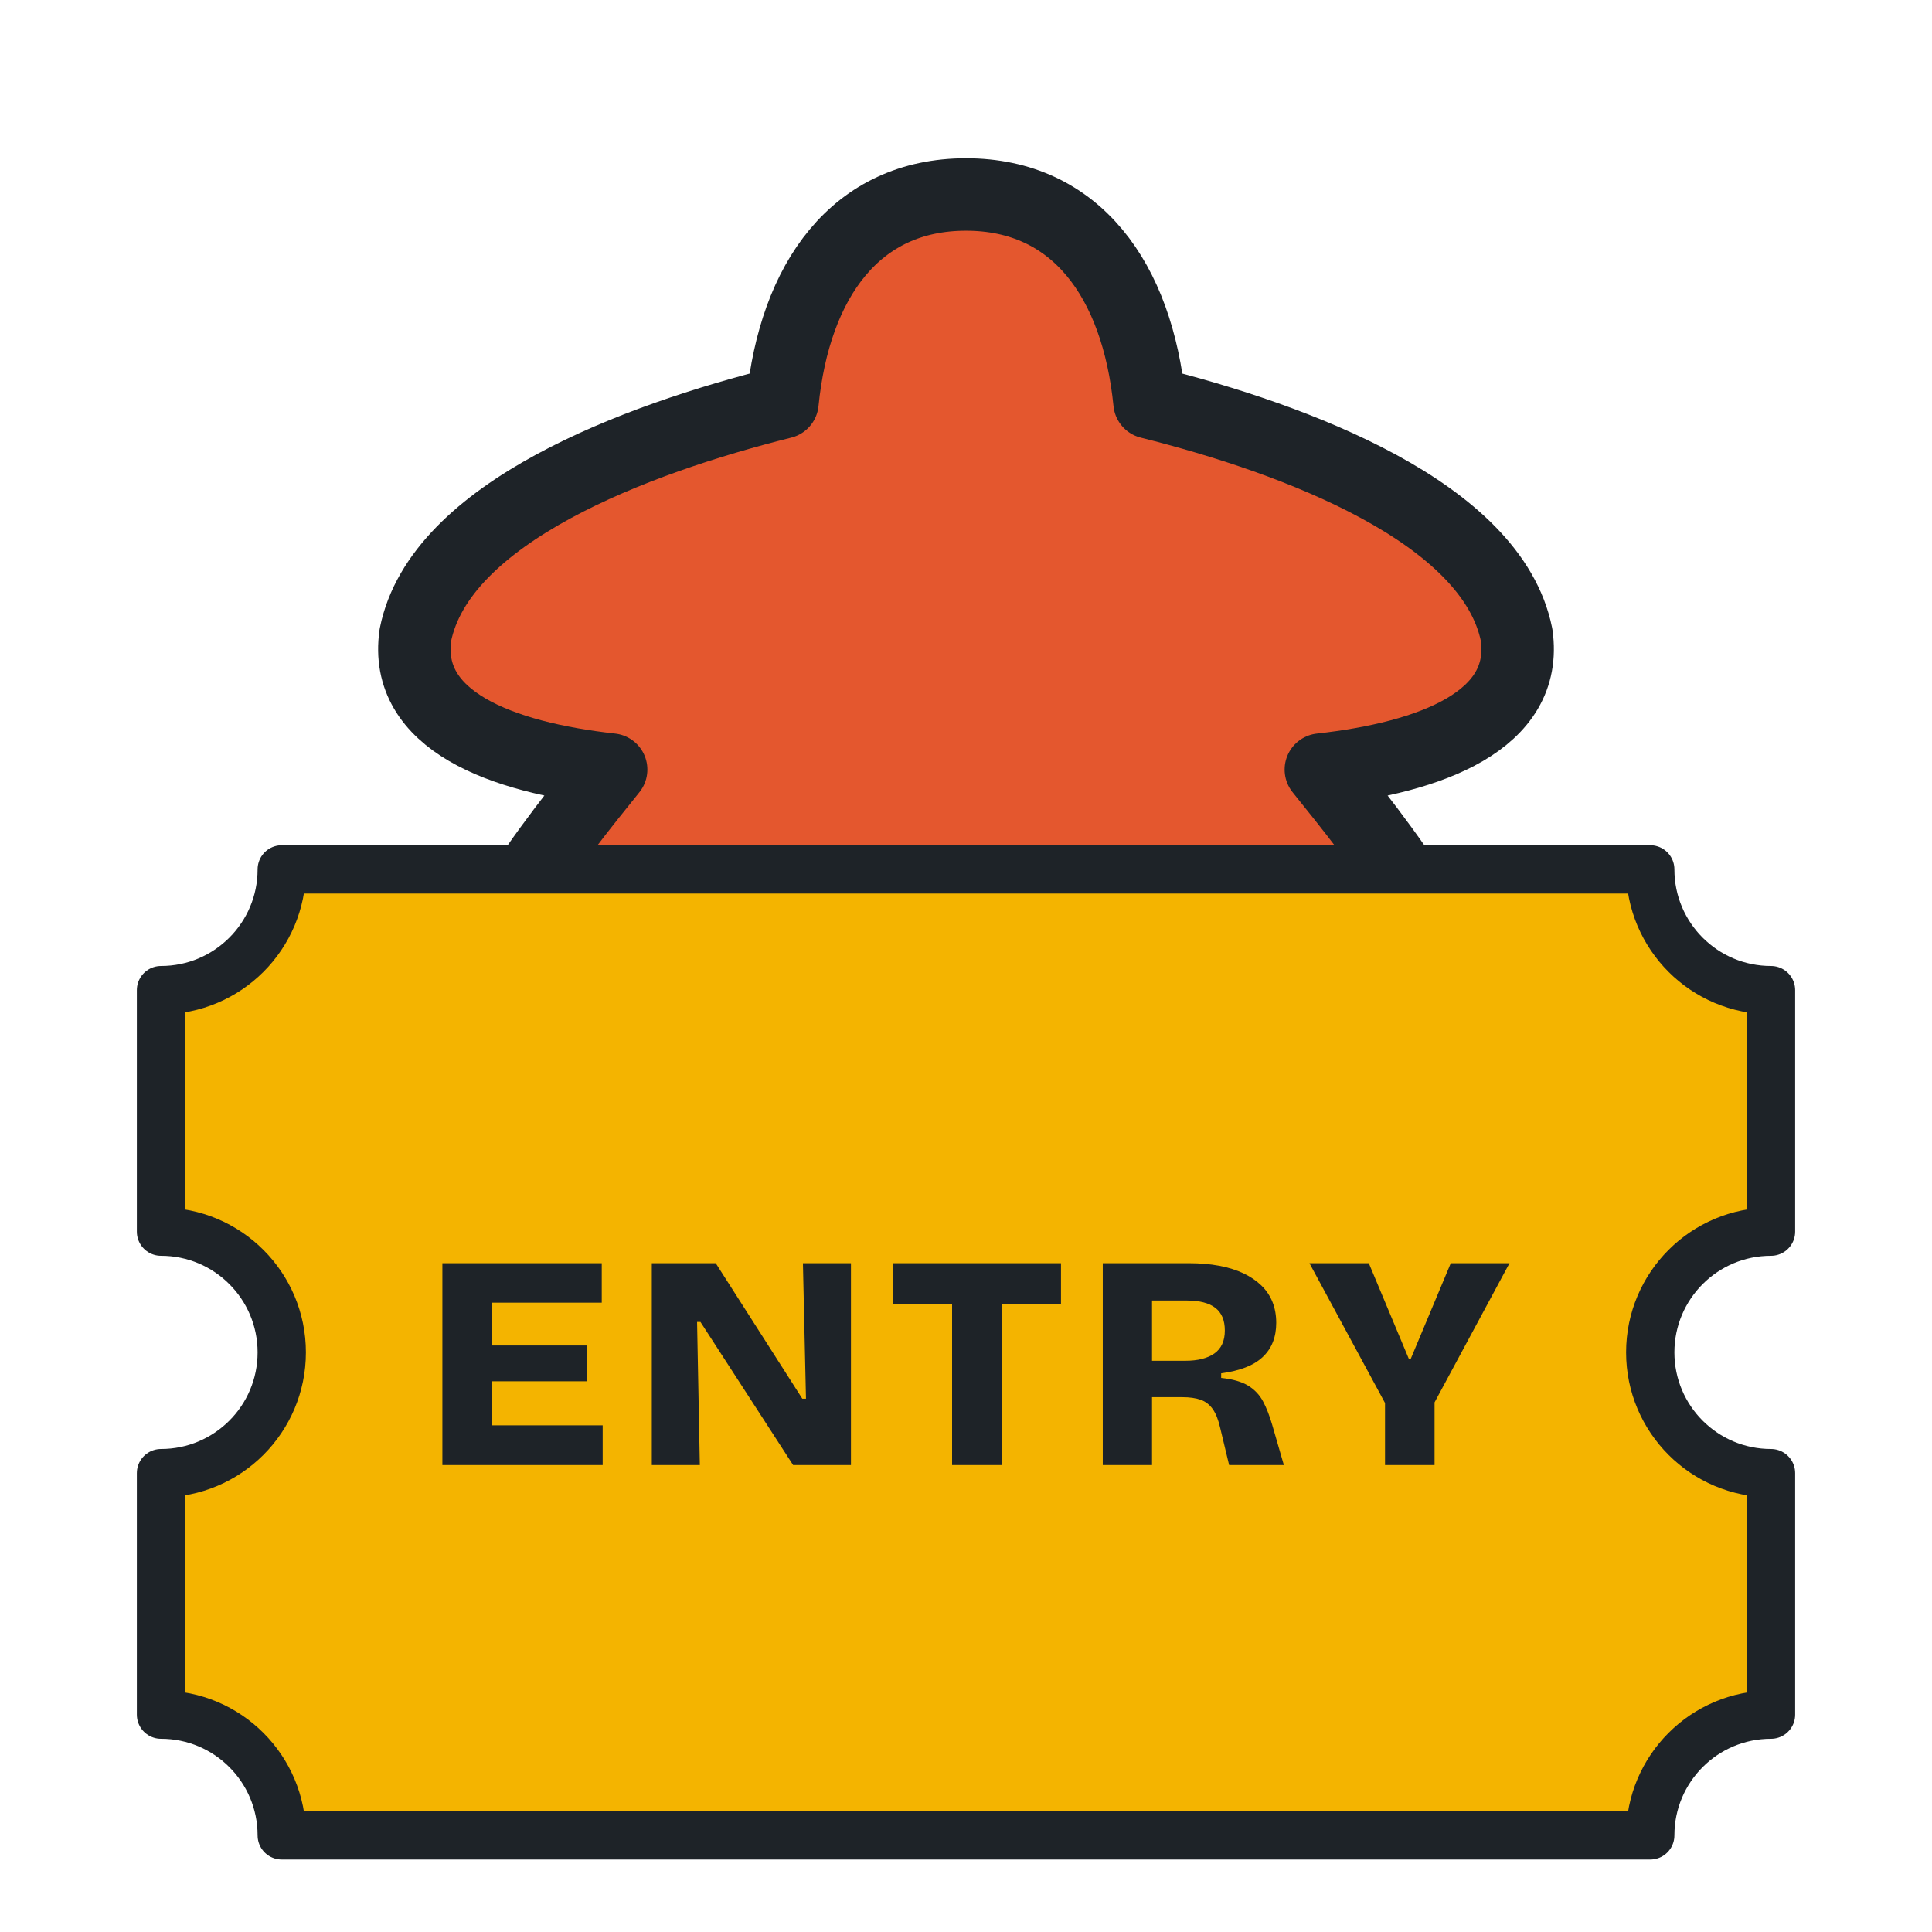
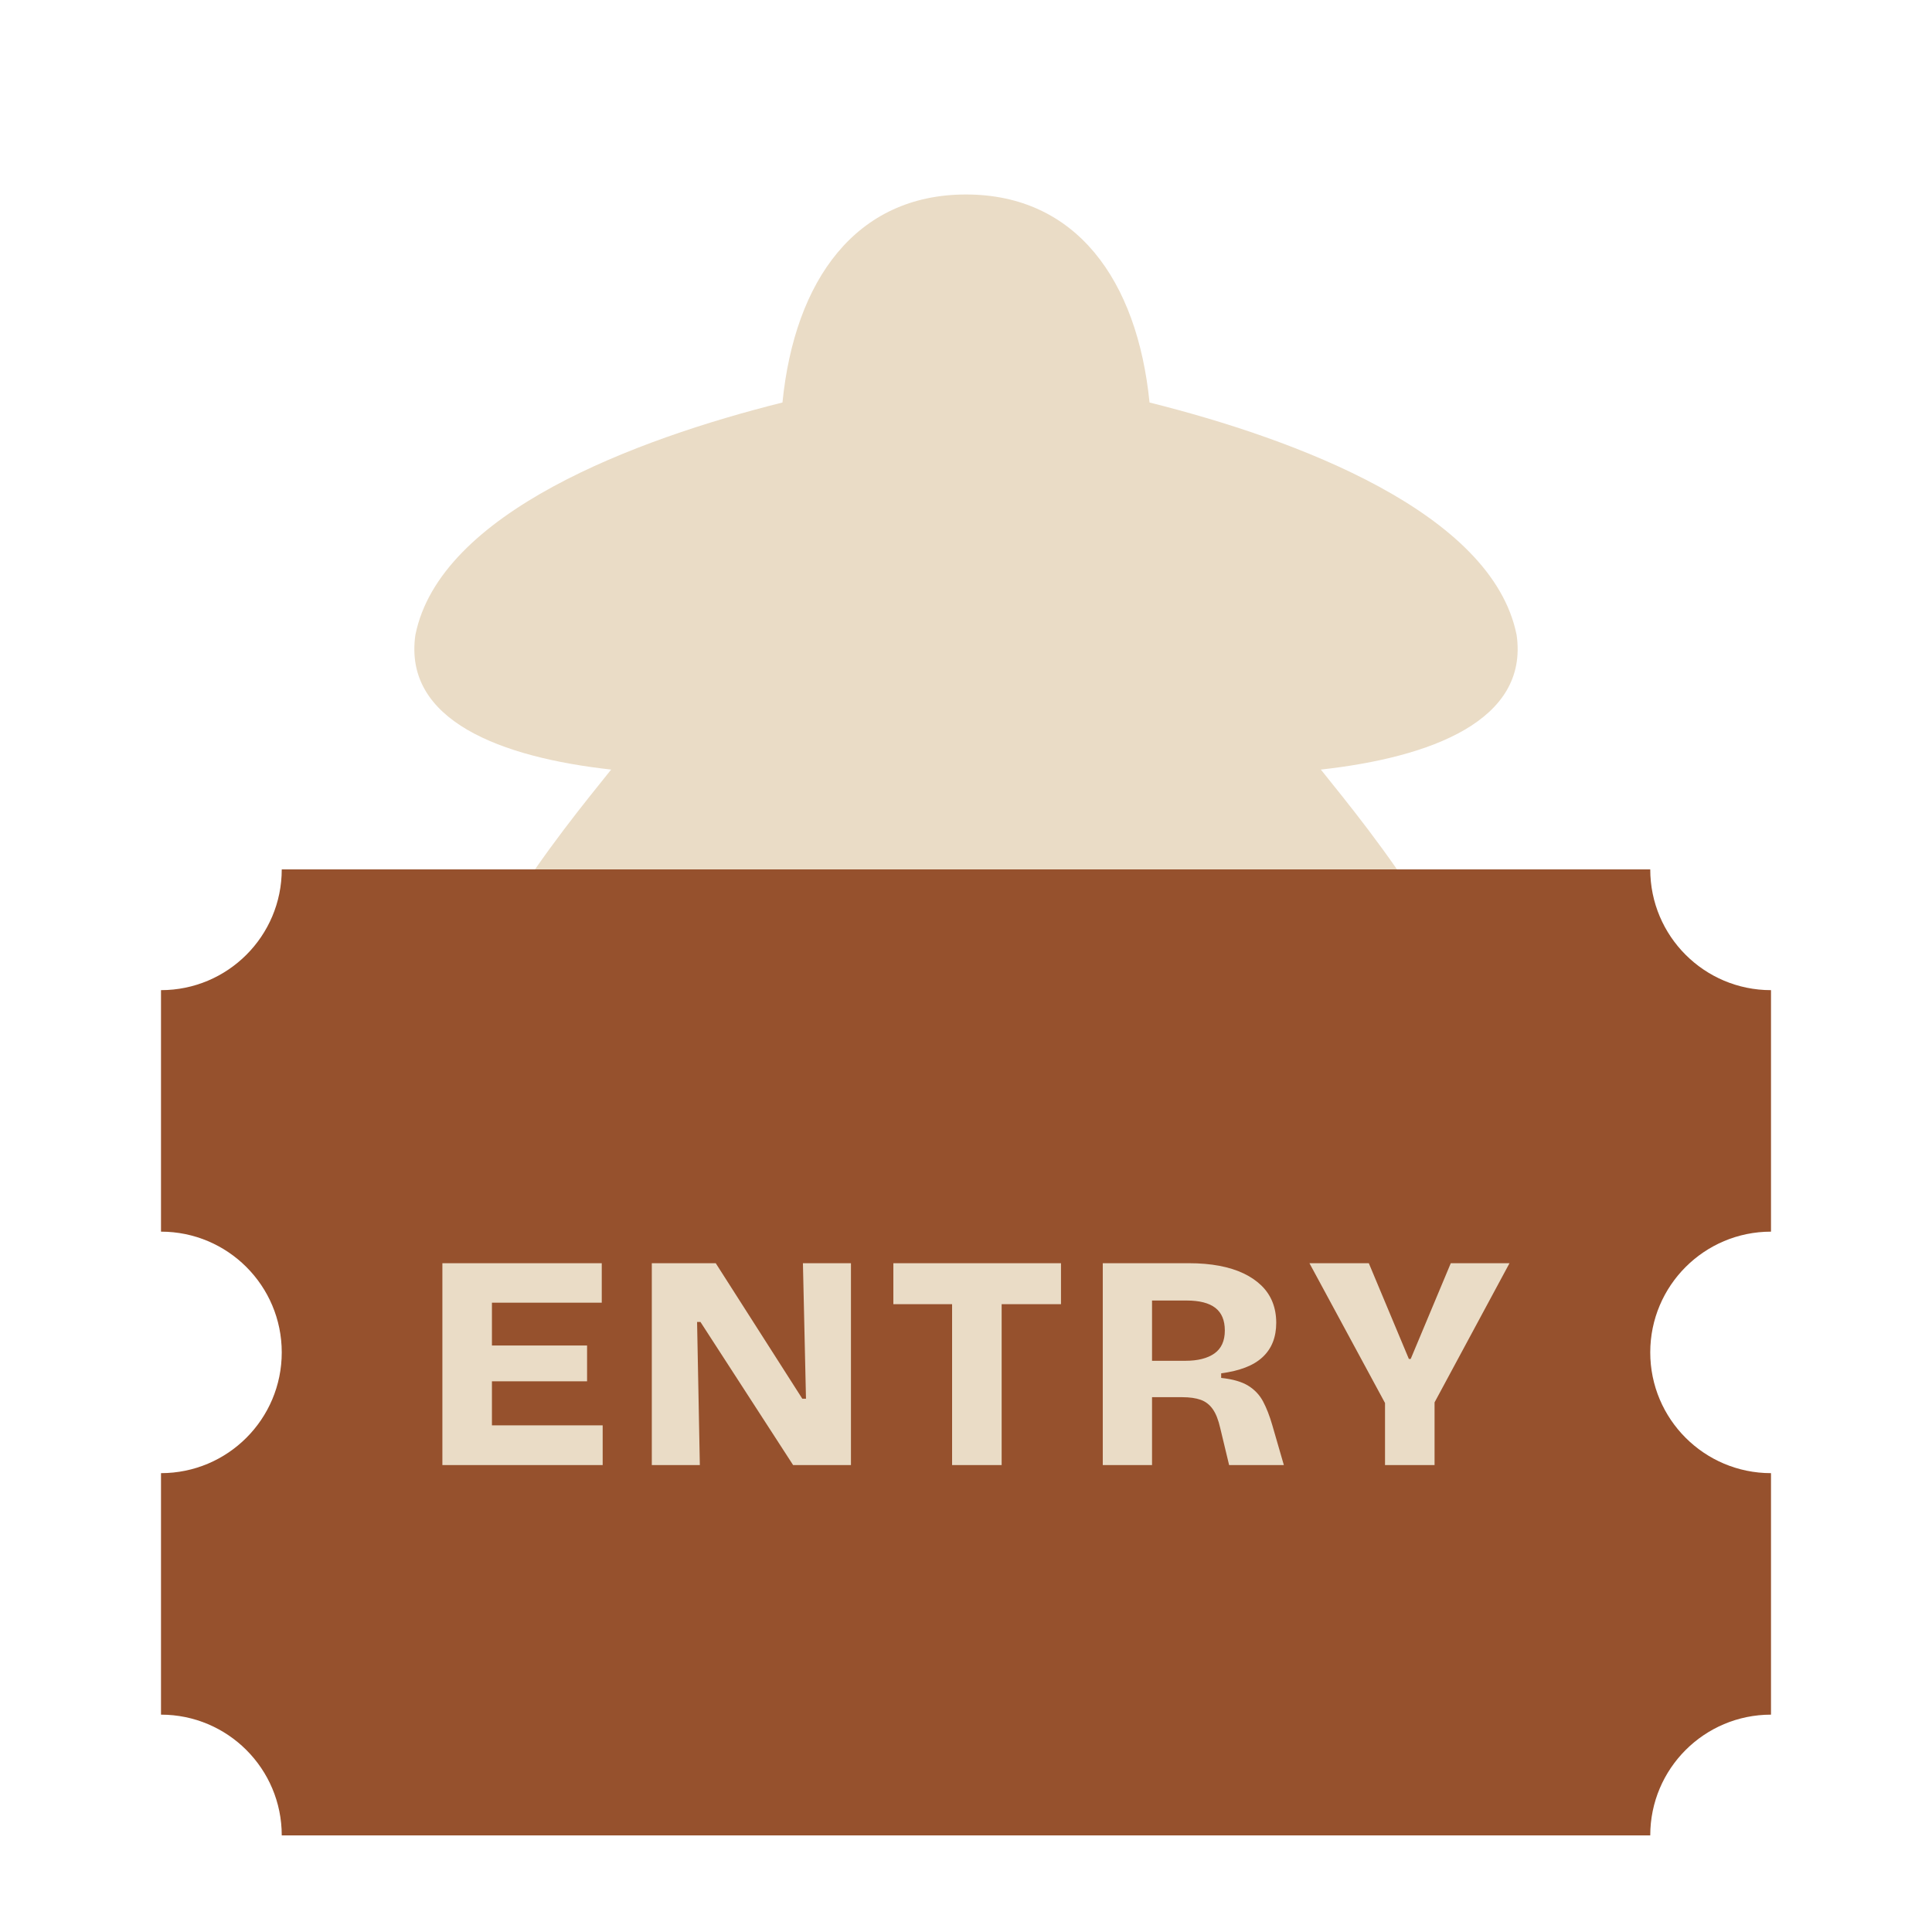
<svg xmlns="http://www.w3.org/2000/svg" viewBox="0 0 120 120" width="120" height="120">
-   <path transform="translate(22 6) scale(0.76)" d="M50 8C59 8 64 15 65 25C77 28 93 34 95 44C96 51 88 54 79 55C83 60 93 72 93 82C93 88 90 92 85 92L65 92C61 92 60 91 57 85L50 70L43 85C40 91 39 92 35 92L15 92C10 92 7 88 7 82C7 72 17 60 21 55C12 54 4 51 5 44C7 34 23 28 35 25C36 15 41 8 50 8Z" fill="#E4572E" stroke="#1E2328" stroke-width="5.92" stroke-linejoin="round" />
-   <path transform="translate(10 54) scale(2.5)" d="M3 0h34a3 3 0 0 0 3 3v6a3 3 0 0 0 0 6v6a3 3 0 0 0-3 3H3a3 3 0 0 0-3-3v-6a3 3 0 0 0 0-6V3a3 3 0 0 0 3-3z" fill="#F4B400" stroke="#1E2328" stroke-width="1.2" stroke-linejoin="round" />
-   <path d="M27.477 91.0V78.46H37.376V80.911H30.555V83.571H36.464V85.794H30.555V88.53H37.433V91.0ZM40.485 91.0V78.46H44.456L49.833 86.877H50.061L49.871 78.46H52.854V91.0H49.263L43.506 82.108H43.297L43.468 91.0ZM59.136 91.0V81.006H55.488V78.46H65.9V81.006H62.214V91.0ZM68.495 91.0V78.46H73.835Q74.879 78.46 75.734 78.621Q76.59 78.783 77.245 79.096Q77.9 79.41 78.356 79.856Q78.812 80.303 79.041 80.882Q79.269 81.462 79.269 82.165Q79.269 82.83 79.059 83.362Q78.85 83.894 78.423 84.293Q77.995 84.692 77.35 84.939Q76.704 85.186 75.849 85.3V85.585Q76.931 85.699 77.53 86.07Q78.129 86.44 78.452 87.048Q78.775 87.656 79.022 88.511L79.743 91.0H76.343L75.791 88.701Q75.62 87.941 75.326 87.523Q75.031 87.105 74.576 86.944Q74.12 86.782 73.436 86.782H71.555V91.0ZM71.555 84.521H73.626Q74.784 84.521 75.43 84.065Q76.076 83.609 76.076 82.64Q76.076 81.69 75.487 81.234Q74.898 80.778 73.701 80.778H71.555ZM86.026 91.0V87.143L81.332 78.46H85.019L87.508 84.407H87.621L90.111 78.46H93.758L89.103 87.105V91.0Z" fill="#1E2328" />
+   <path transform="translate(22 6) scale(0.76)" d="M50 8C59 8 64 15 65 25C77 28 93 34 95 44C96 51 88 54 79 55C83 60 93 72 93 82C93 88 90 92 85 92L65 92C61 92 60 91 57 85L50 70L43 85C40 91 39 92 35 92L15 92C10 92 7 88 7 82C7 72 17 60 21 55C12 54 4 51 5 44C7 34 23 28 35 25C36 15 41 8 50 8Z" fill="#eadcc6" />
+   <path transform="translate(10 54) scale(2.5)" d="M3 0h34a3 3 0 0 0 3 3v6a3 3 0 0 0 0 6v6a3 3 0 0 0-3 3H3a3 3 0 0 0-3-3v-6a3 3 0 0 0 0-6V3a3 3 0 0 0 3-3z" fill="#96512d" />
+   <path d="M27.477 91.0V78.46H37.376V80.911H30.555V83.571H36.464V85.794H30.555V88.53H37.433V91.0ZM40.485 91.0V78.46H44.456L49.833 86.877H50.061L49.871 78.46H52.854V91.0H49.263L43.506 82.108H43.297L43.468 91.0ZM59.136 91.0V81.006H55.488V78.46H65.9V81.006H62.214V91.0ZM68.495 91.0V78.46H73.835Q74.879 78.46 75.734 78.621Q76.59 78.783 77.245 79.096Q77.9 79.41 78.356 79.856Q78.812 80.303 79.041 80.882Q79.269 81.462 79.269 82.165Q79.269 82.83 79.059 83.362Q78.85 83.894 78.423 84.293Q77.995 84.692 77.35 84.939Q76.704 85.186 75.849 85.3V85.585Q76.931 85.699 77.53 86.07Q78.129 86.44 78.452 87.048Q78.775 87.656 79.022 88.511L79.743 91.0H76.343L75.791 88.701Q75.62 87.941 75.326 87.523Q75.031 87.105 74.576 86.944Q74.12 86.782 73.436 86.782H71.555V91.0ZM71.555 84.521H73.626Q74.784 84.521 75.43 84.065Q76.076 83.609 76.076 82.64Q76.076 81.69 75.487 81.234Q74.898 80.778 73.701 80.778H71.555ZM86.026 91.0V87.143L81.332 78.46H85.019L87.508 84.407H87.621L90.111 78.46H93.758L89.103 87.105V91.0Z" fill="#eadcc6" />
</svg>
